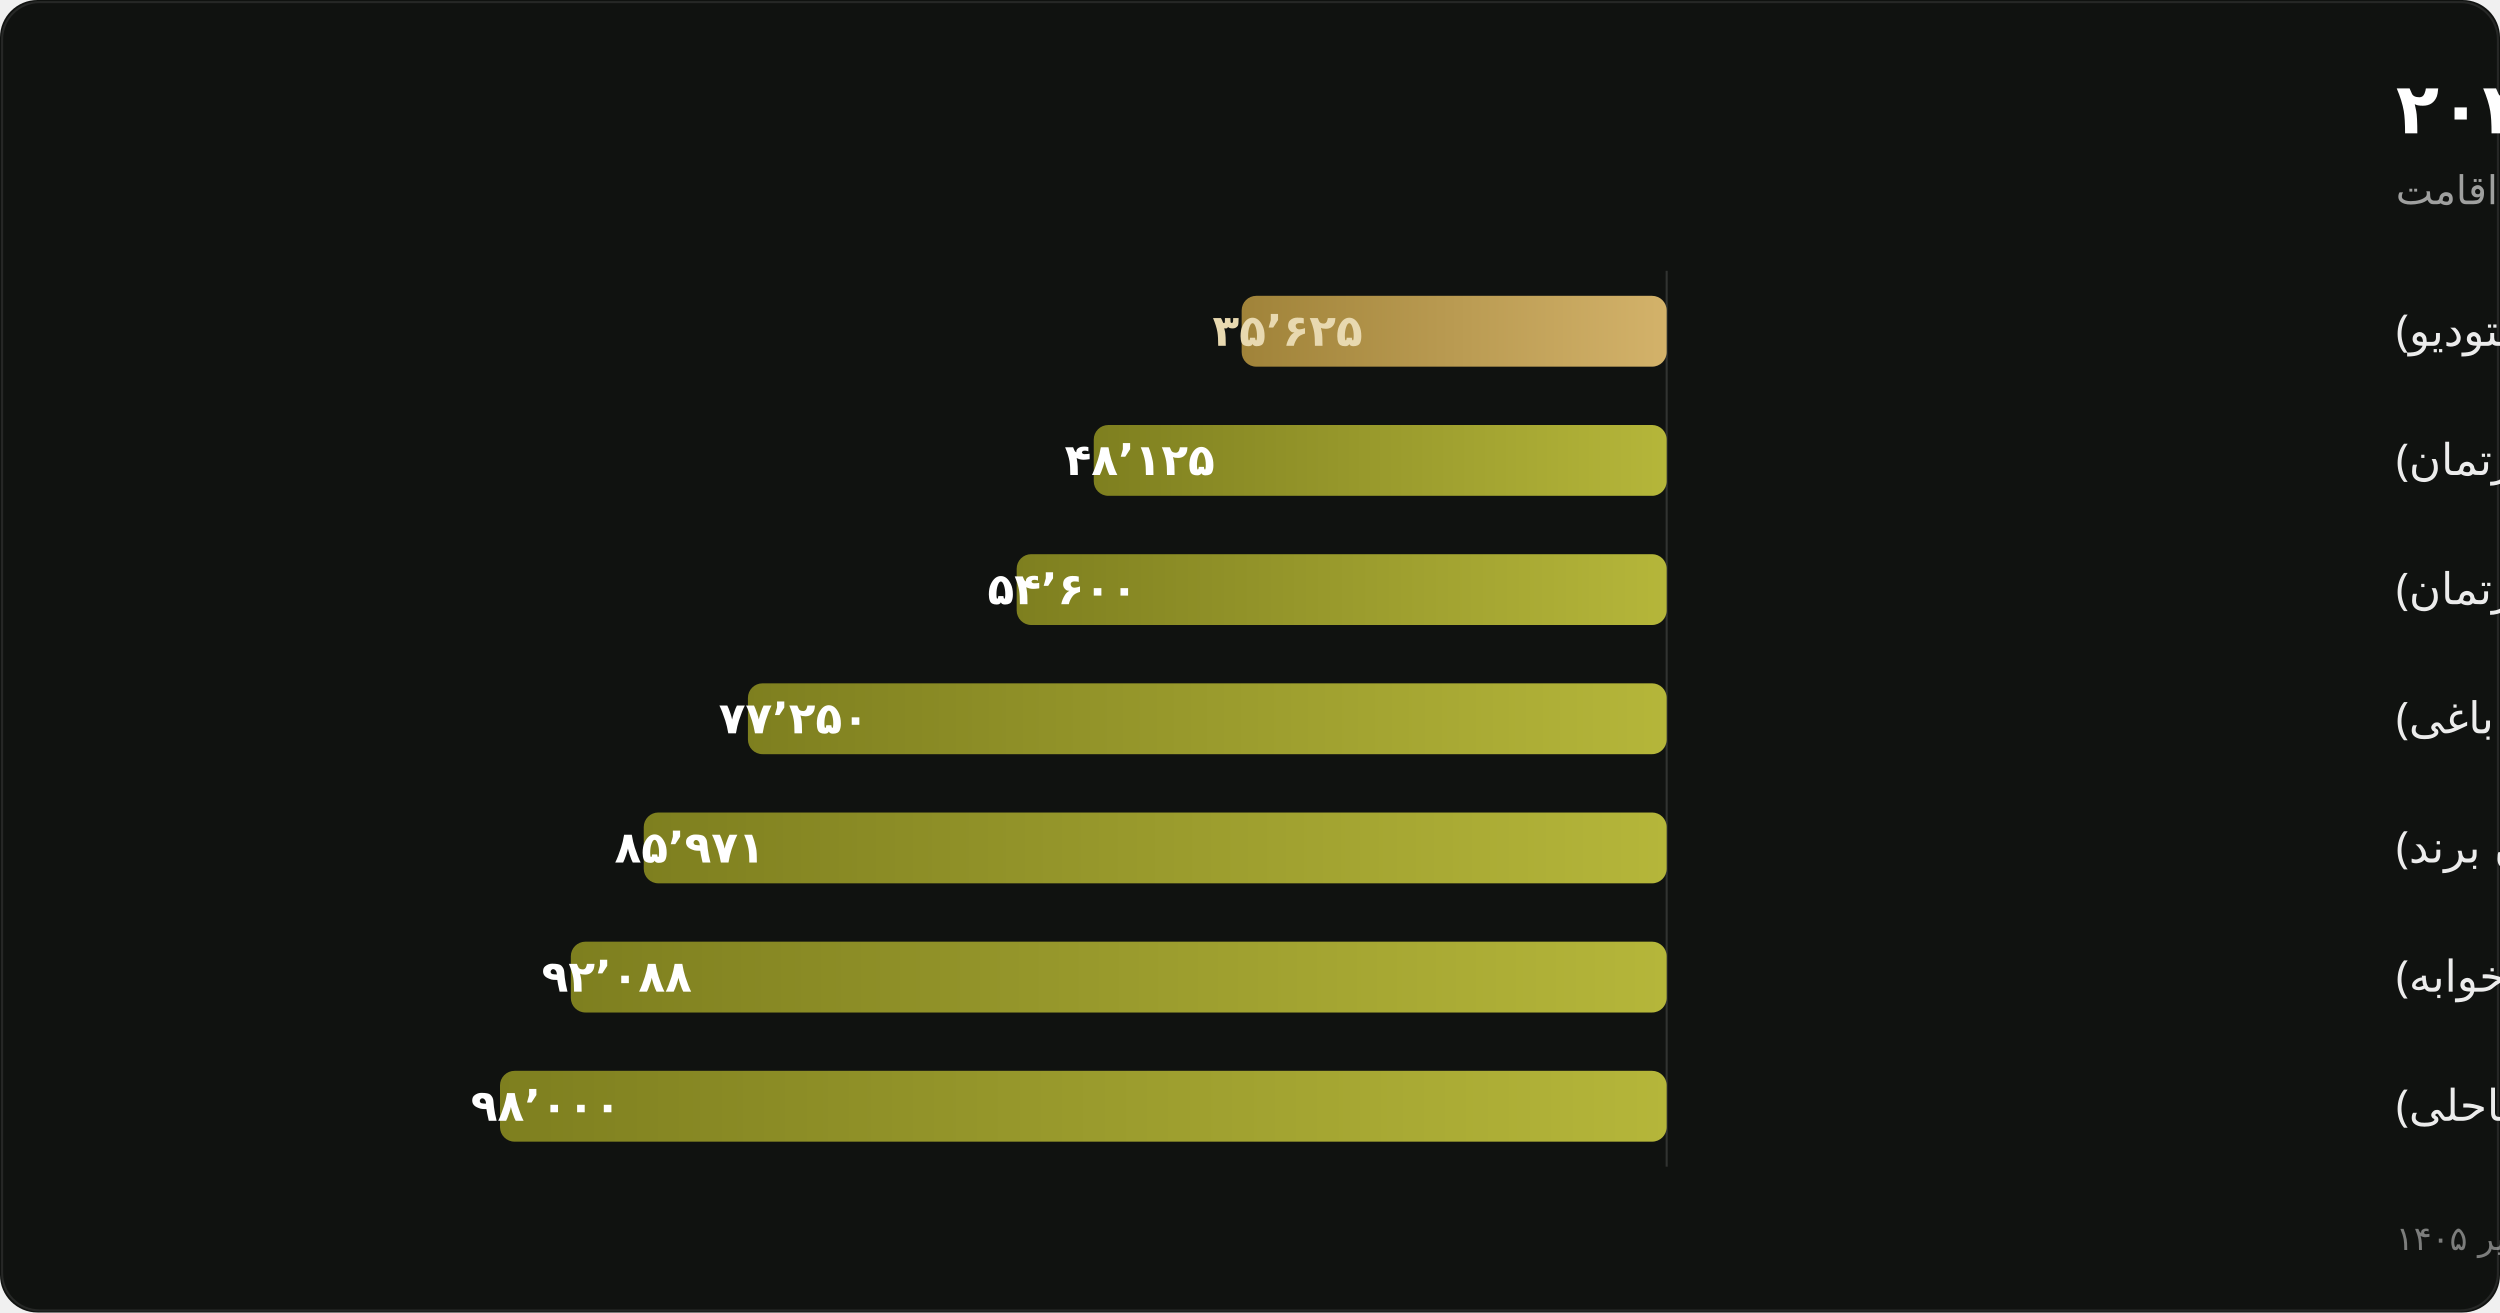
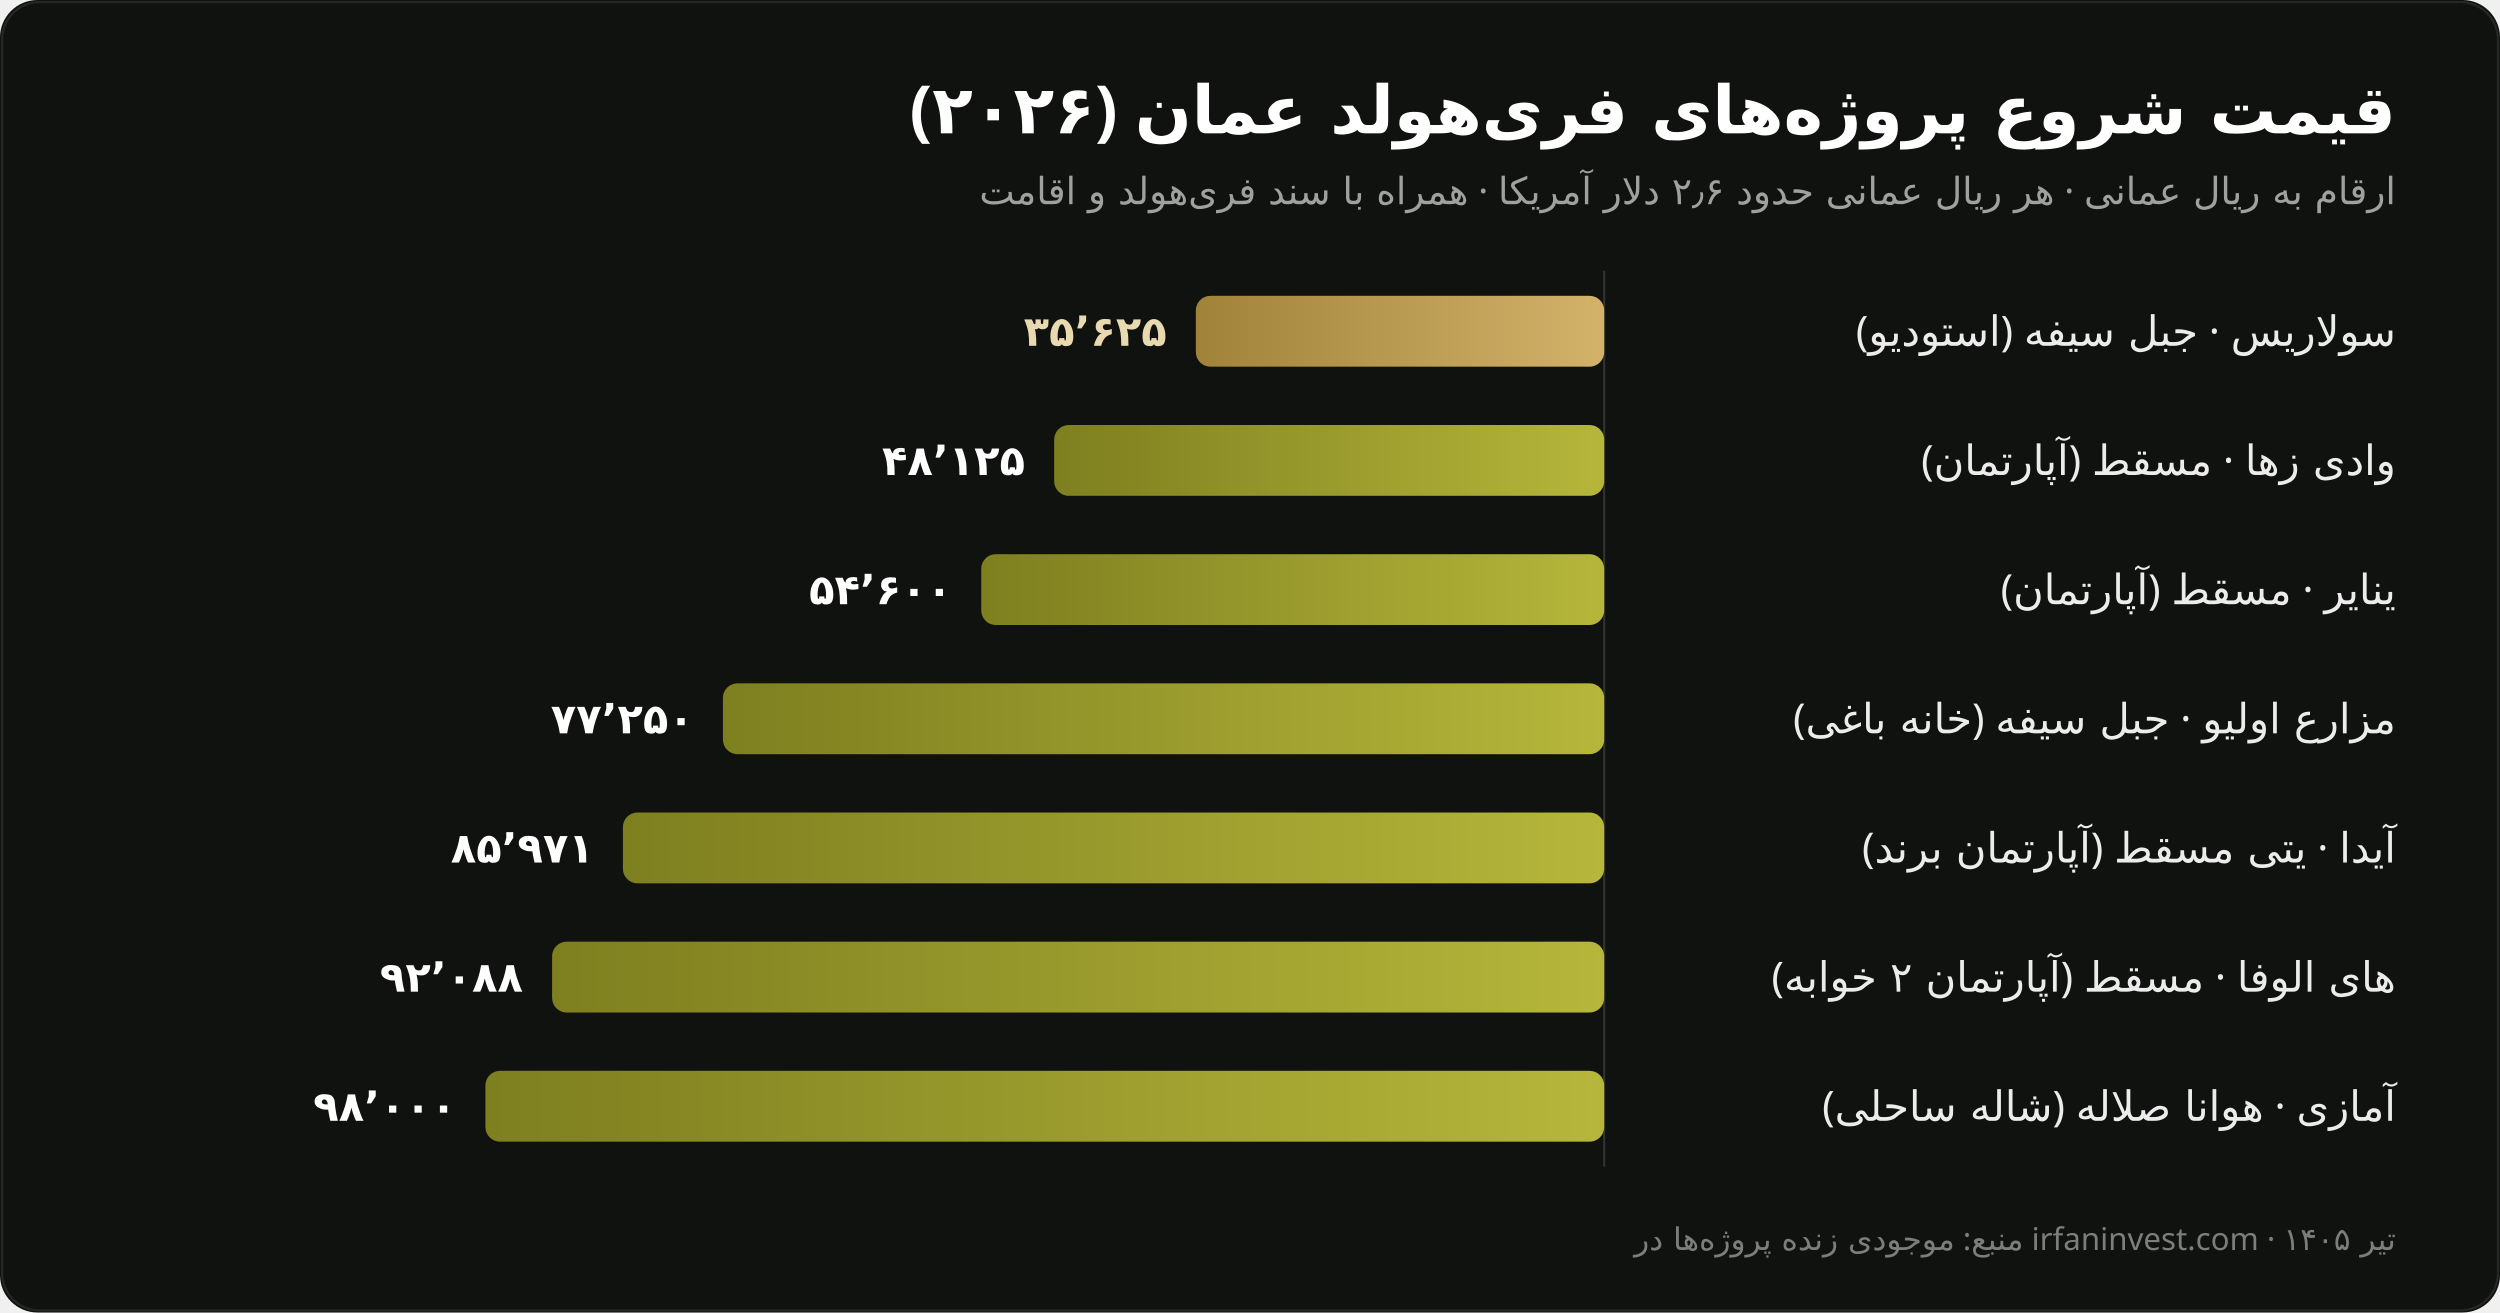
- <svg xmlns="http://www.w3.org/2000/svg" width="1200" height="630" viewBox="0 0 1200 630" direction="rtl">
+ <svg xmlns="http://www.w3.org/2000/svg" width="1200" height="630" viewBox="0 0 1200 630">
  <defs>
    <linearGradient id="bar" x1="0" y1="0" x2="1" y2="0">
      <stop offset="0" stop-color="#7e7f1f" />
      <stop offset="1" stop-color="#b5b63a" />
    </linearGradient>
    <linearGradient id="barHot" x1="0" y1="0" x2="1" y2="0">
      <stop offset="0" stop-color="#a08339" />
      <stop offset="1" stop-color="#d3b26a" />
    </linearGradient>
  </defs>
  <rect width="1200" height="630" rx="18" fill="#101210" />
  <rect x="1" y="1" width="1198" height="628" rx="18" fill="none" stroke="rgba(255,255,255,0.09)" />
-   <text x="1150" y="64" text-anchor="end" font-family="Peyda, Vazirmatn, 'Segoe UI', Tahoma, sans-serif" font-size="34" font-weight="700" fill="#ffffff">قیمت شروع پروژه‌های فری‌هولد عمان — ۲۰۲۶</text>
-   <text x="1150" y="98" text-anchor="end" font-family="Peyda, Vazirmatn, 'Segoe UI', Tahoma, sans-serif" font-size="19" fill="rgba(255,255,255,0.6)">ارقام به ریال عمانی · هر ریال عمانی ≈ ۲٫۶ دلار آمریکا · همراه با سند فری‌هولد و اقامت</text>
-   <line x1="800" y1="130" x2="800" y2="560" stroke="rgba(255,255,255,0.14)" />
-   <rect x="596" y="142" width="204" height="34" rx="7" fill="url(#barHot)" />
-   <text x="1150" y="166" text-anchor="end" font-family="Peyda, Vazirmatn, 'Segoe UI', Tahoma, sans-serif" font-size="21" fill="rgba(255,255,255,0.92)">سولاریس · جبل سیفه (استودیو)</text>
-   <text x="582" y="166" text-anchor="end" font-family="Peyda, Vazirmatn, 'Segoe UI', Tahoma, sans-serif" font-size="21" font-weight="700" fill="#e8d9b0">۳۵٬۶۲۵</text>
-   <rect x="525" y="204" width="275" height="34" rx="7" fill="url(#bar)" />
-   <text x="1150" y="228" text-anchor="end" font-family="Peyda, Vazirmatn, 'Segoe UI', Tahoma, sans-serif" font-size="21" fill="rgba(255,255,255,0.92)">وادی زها · مسقط (آپارتمان)</text>
-   <text x="511" y="228" text-anchor="end" font-family="Peyda, Vazirmatn, 'Segoe UI', Tahoma, sans-serif" font-size="21" font-weight="700" fill="#ffffff">۴۸٬۱۲۵</text>
-   <rect x="488" y="266" width="312" height="34" rx="7" fill="url(#bar)" />
-   <text x="1150" y="290" text-anchor="end" font-family="Peyda, Vazirmatn, 'Segoe UI', Tahoma, sans-serif" font-size="21" fill="rgba(255,255,255,0.92)">ینایر · مسقط (آپارتمان)</text>
-   <text x="474" y="290" text-anchor="end" font-family="Peyda, Vazirmatn, 'Segoe UI', Tahoma, sans-serif" font-size="21" font-weight="700" fill="#ffffff">۵۴٬۶۰۰</text>
-   <rect x="359" y="328" width="441" height="34" rx="7" fill="url(#bar)" />
-   <text x="1150" y="352" text-anchor="end" font-family="Peyda, Vazirmatn, 'Segoe UI', Tahoma, sans-serif" font-size="21" fill="rgba(255,255,255,0.92)">مزارع اولیو · جبل سیفه (خانه باغی)</text>
-   <text x="345" y="352" text-anchor="end" font-family="Peyda, Vazirmatn, 'Segoe UI', Tahoma, sans-serif" font-size="21" font-weight="700" fill="#ffffff">۷۷٬۲۵۰</text>
-   <rect x="309" y="390" width="491" height="34" rx="7" fill="url(#bar)" />
-   <text x="1150" y="414" text-anchor="end" font-family="Peyda, Vazirmatn, 'Segoe UI', Tahoma, sans-serif" font-size="21" fill="rgba(255,255,255,0.92)">آیدا · یتی مسقط (آپارتمان برند)</text>
-   <text x="295" y="414" text-anchor="end" font-family="Peyda, Vazirmatn, 'Segoe UI', Tahoma, sans-serif" font-size="21" font-weight="700" fill="#ffffff">۸۵٬۹۷۱</text>
-   <rect x="274" y="452" width="526" height="34" rx="7" fill="url(#bar)" />
-   <text x="1150" y="476" text-anchor="end" font-family="Peyda, Vazirmatn, 'Segoe UI', Tahoma, sans-serif" font-size="21" fill="rgba(255,255,255,0.92)">های الوفا · مسقط (آپارتمان ۲ خوابه)</text>
-   <text x="260" y="476" text-anchor="end" font-family="Peyda, Vazirmatn, 'Segoe UI', Tahoma, sans-serif" font-size="21" font-weight="700" fill="#ffffff">۹۲٬۰۸۸</text>
-   <rect x="240" y="514" width="560" height="34" rx="7" fill="url(#bar)" />
-   <text x="1150" y="538" text-anchor="end" font-family="Peyda, Vazirmatn, 'Segoe UI', Tahoma, sans-serif" font-size="21" fill="rgba(255,255,255,0.92)">آمازی · هوانا صلاله (شاله ساحلی)</text>
-   <text x="226" y="538" text-anchor="end" font-family="Peyda, Vazirmatn, 'Segoe UI', Tahoma, sans-serif" font-size="21" font-weight="700" fill="#ffffff">۹۸٬۰۰۰</text>
-   <text x="1150" y="600" text-anchor="end" font-family="Peyda, Vazirmatn, 'Segoe UI', Tahoma, sans-serif" font-size="16" fill="rgba(255,255,255,0.45)">منبع: موجودی زنده پروژه‌ها در irfaninvest.com · تیر ۱۴۰۵</text>
+   <text x="1150" y="64" text-anchor="end" font-family="Peyda, Vazirmatn, 'Segoe UI', Tahoma, sans-serif" font-size="32" font-weight="700" fill="#ffffff">قیمت شروع پروژه‌های فری‌هولد عمان (۲۰۲۶)</text>
+   <text x="1150" y="98" text-anchor="end" font-family="Peyda, Vazirmatn, 'Segoe UI', Tahoma, sans-serif" font-size="18" fill="rgba(255,255,255,0.6)">ارقام به ریال عمانی · هر ریال عمانی حدود ۲٫۶ دلار آمریکا · همراه با سند فری‌هولد و اقامت</text>
+   <line x1="770" y1="130" x2="770" y2="560" stroke="rgba(255,255,255,0.14)" />
+   <rect x="574" y="142" width="196" height="34" rx="7" fill="url(#barHot)" />
+   <text x="1150" y="166" text-anchor="end" font-family="Peyda, Vazirmatn, 'Segoe UI', Tahoma, sans-serif" font-size="20" fill="rgba(255,255,255,0.92)">سولاریس · جبل سیفه (استودیو)</text>
+   <text x="560" y="166" text-anchor="end" font-family="Peyda, Vazirmatn, 'Segoe UI', Tahoma, sans-serif" font-size="20" font-weight="700" fill="#e8d9b0">۳۵٬۶۲۵</text>
+   <rect x="506" y="204" width="264" height="34" rx="7" fill="url(#bar)" />
+   <text x="1150" y="228" text-anchor="end" font-family="Peyda, Vazirmatn, 'Segoe UI', Tahoma, sans-serif" font-size="20" fill="rgba(255,255,255,0.92)">وادی زها · مسقط (آپارتمان)</text>
+   <text x="492" y="228" text-anchor="end" font-family="Peyda, Vazirmatn, 'Segoe UI', Tahoma, sans-serif" font-size="20" font-weight="700" fill="#ffffff">۴۸٬۱۲۵</text>
+   <rect x="471" y="266" width="299" height="34" rx="7" fill="url(#bar)" />
+   <text x="1150" y="290" text-anchor="end" font-family="Peyda, Vazirmatn, 'Segoe UI', Tahoma, sans-serif" font-size="20" fill="rgba(255,255,255,0.92)">ینایر · مسقط (آپارتمان)</text>
+   <text x="457" y="290" text-anchor="end" font-family="Peyda, Vazirmatn, 'Segoe UI', Tahoma, sans-serif" font-size="20" font-weight="700" fill="#ffffff">۵۴٬۶۰۰</text>
+   <rect x="347" y="328" width="423" height="34" rx="7" fill="url(#bar)" />
+   <text x="1150" y="352" text-anchor="end" font-family="Peyda, Vazirmatn, 'Segoe UI', Tahoma, sans-serif" font-size="20" fill="rgba(255,255,255,0.92)">مزارع اولیو · جبل سیفه (خانه باغی)</text>
+   <text x="333" y="352" text-anchor="end" font-family="Peyda, Vazirmatn, 'Segoe UI', Tahoma, sans-serif" font-size="20" font-weight="700" fill="#ffffff">۷۷٬۲۵۰</text>
+   <rect x="299" y="390" width="471" height="34" rx="7" fill="url(#bar)" />
+   <text x="1150" y="414" text-anchor="end" font-family="Peyda, Vazirmatn, 'Segoe UI', Tahoma, sans-serif" font-size="20" fill="rgba(255,255,255,0.92)">آیدا · یتی مسقط (آپارتمان برند)</text>
+   <text x="285" y="414" text-anchor="end" font-family="Peyda, Vazirmatn, 'Segoe UI', Tahoma, sans-serif" font-size="20" font-weight="700" fill="#ffffff">۸۵٬۹۷۱</text>
+   <rect x="265" y="452" width="505" height="34" rx="7" fill="url(#bar)" />
+   <text x="1150" y="476" text-anchor="end" font-family="Peyda, Vazirmatn, 'Segoe UI', Tahoma, sans-serif" font-size="20" fill="rgba(255,255,255,0.92)">های الوفا · مسقط (آپارتمان ۲ خوابه)</text>
+   <text x="251" y="476" text-anchor="end" font-family="Peyda, Vazirmatn, 'Segoe UI', Tahoma, sans-serif" font-size="20" font-weight="700" fill="#ffffff">۹۲٬۰۸۸</text>
+   <rect x="233" y="514" width="537" height="34" rx="7" fill="url(#bar)" />
+   <text x="1150" y="538" text-anchor="end" font-family="Peyda, Vazirmatn, 'Segoe UI', Tahoma, sans-serif" font-size="20" fill="rgba(255,255,255,0.92)">آمازی · هوانا صلاله (شاله ساحلی)</text>
+   <text x="219" y="538" text-anchor="end" font-family="Peyda, Vazirmatn, 'Segoe UI', Tahoma, sans-serif" font-size="20" font-weight="700" fill="#ffffff">۹۸٬۰۰۰</text>
+   <text x="1150" y="600" text-anchor="end" font-family="Peyda, Vazirmatn, 'Segoe UI', Tahoma, sans-serif" font-size="15" fill="rgba(255,255,255,0.45)">منبع: موجودی زنده پروژه‌ها در irfaninvest.com · تیر ۱۴۰۵</text>
</svg>
